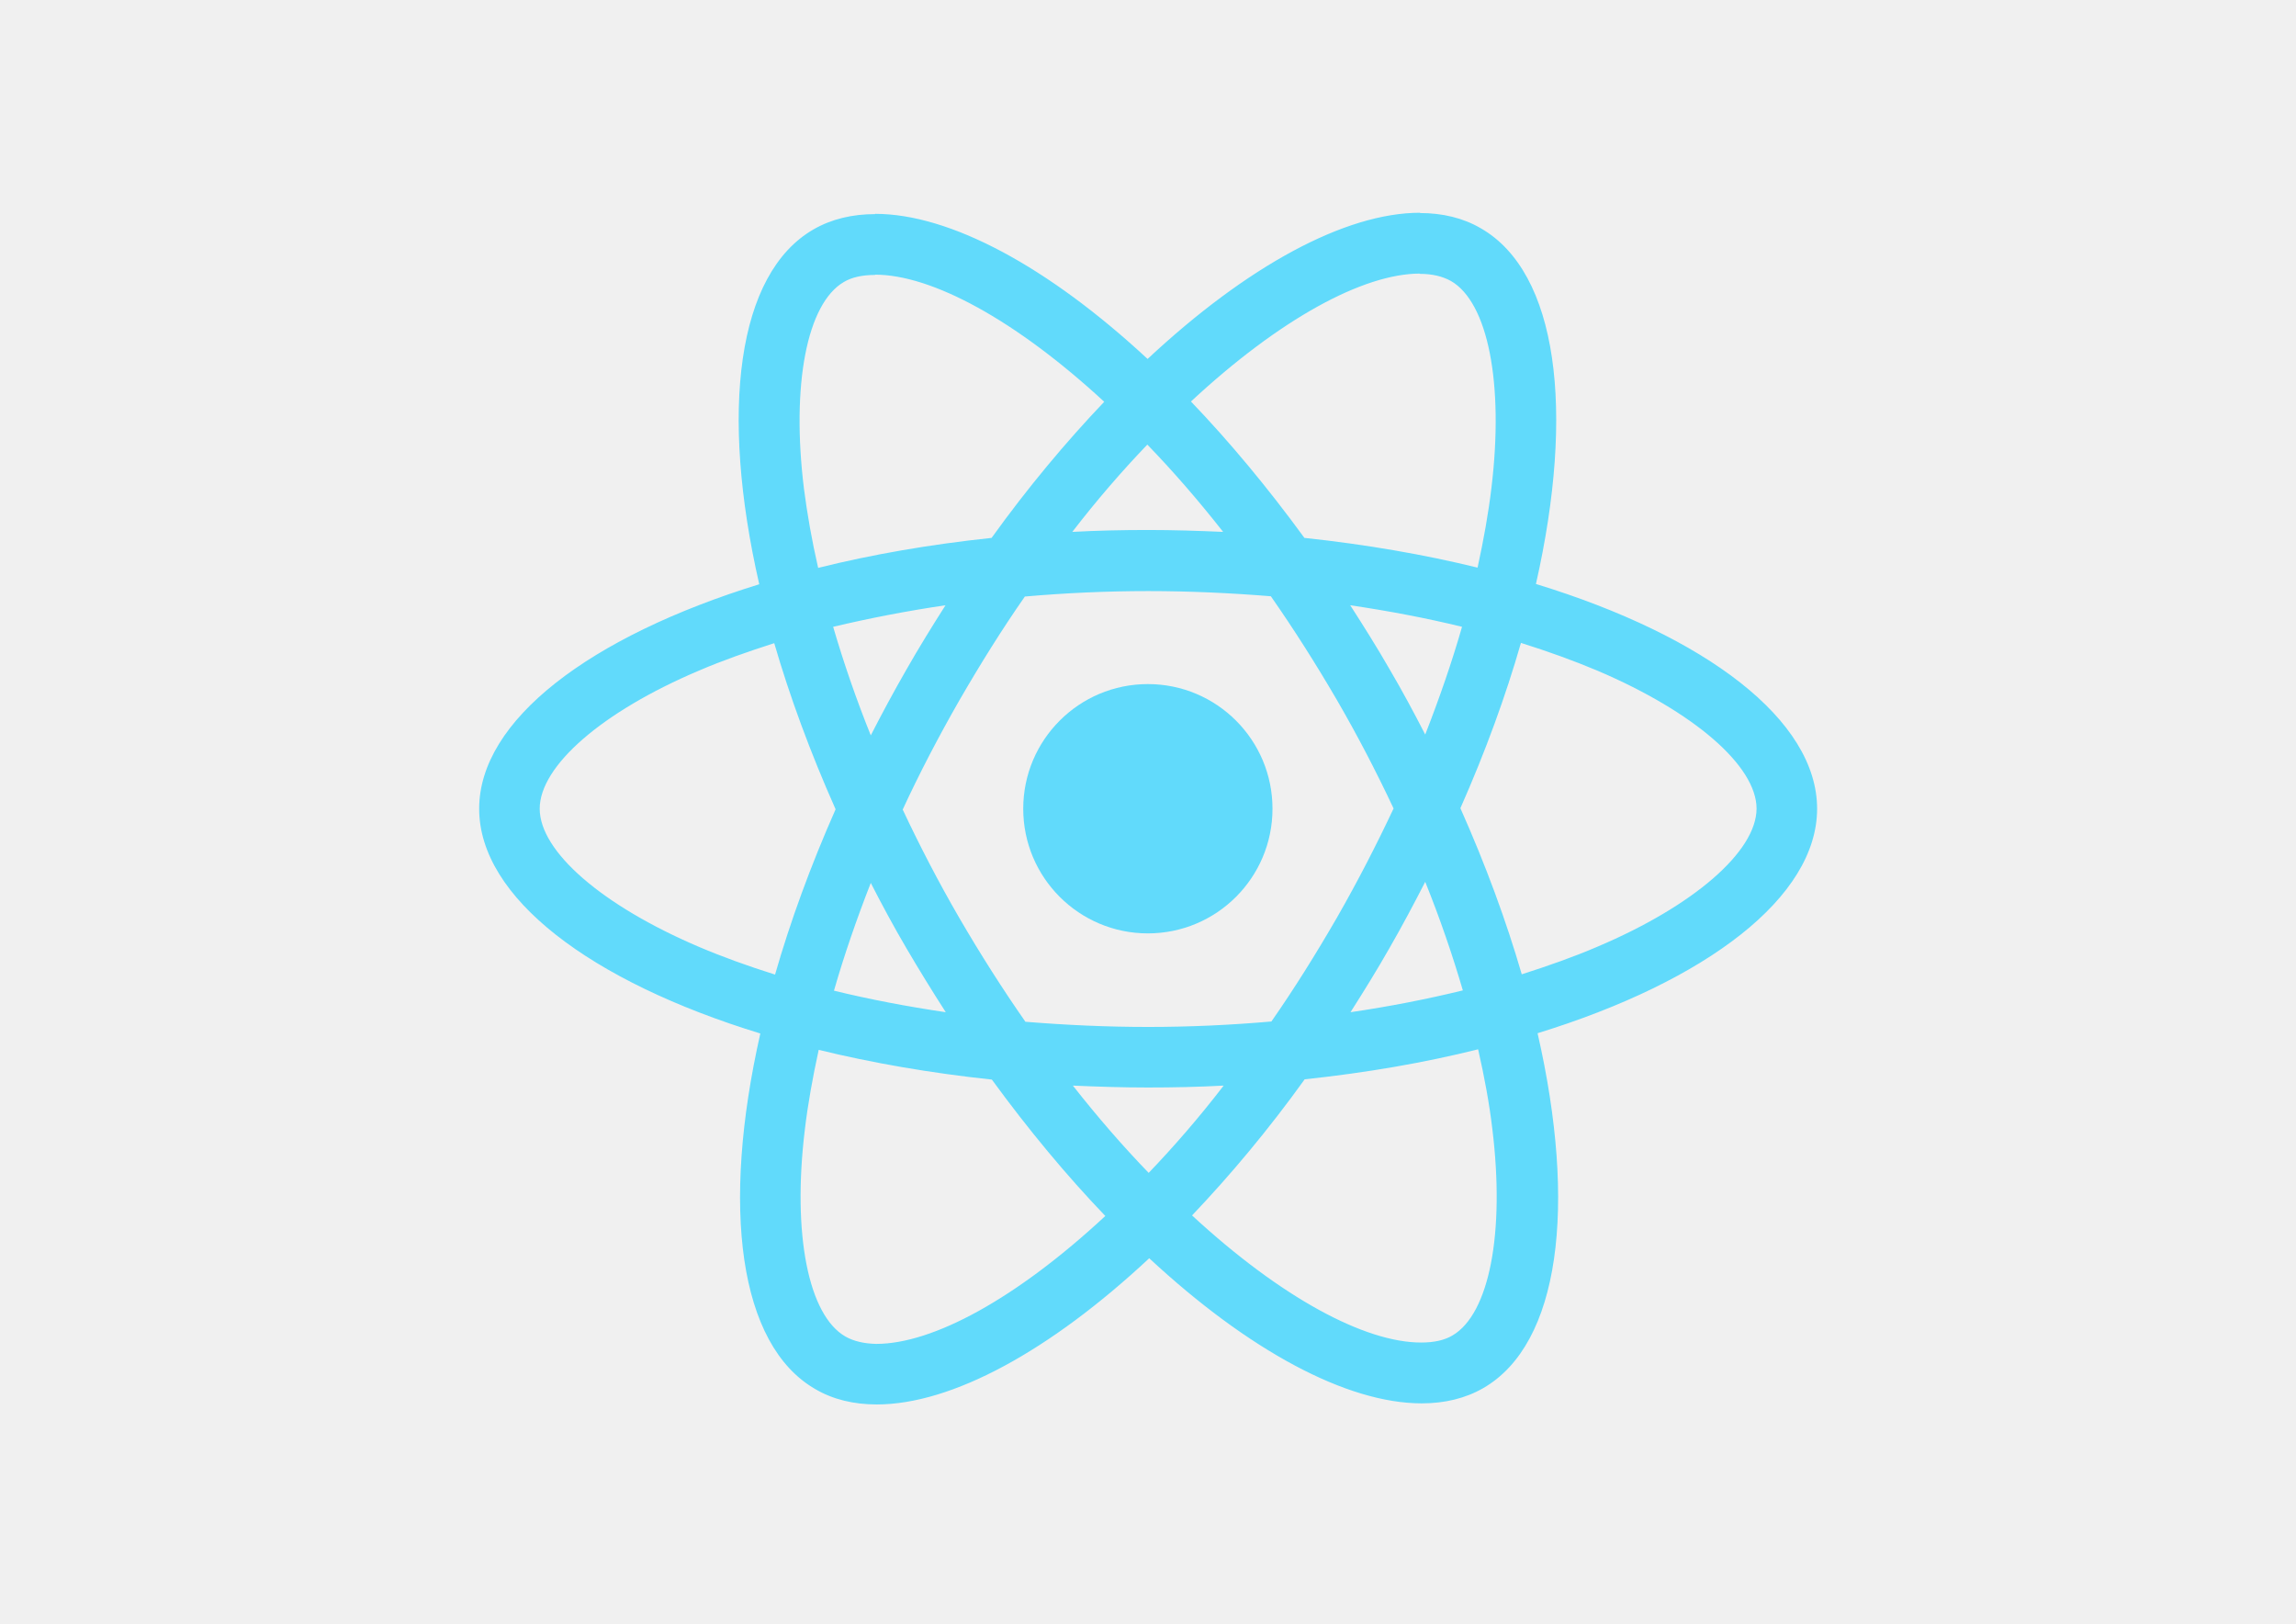
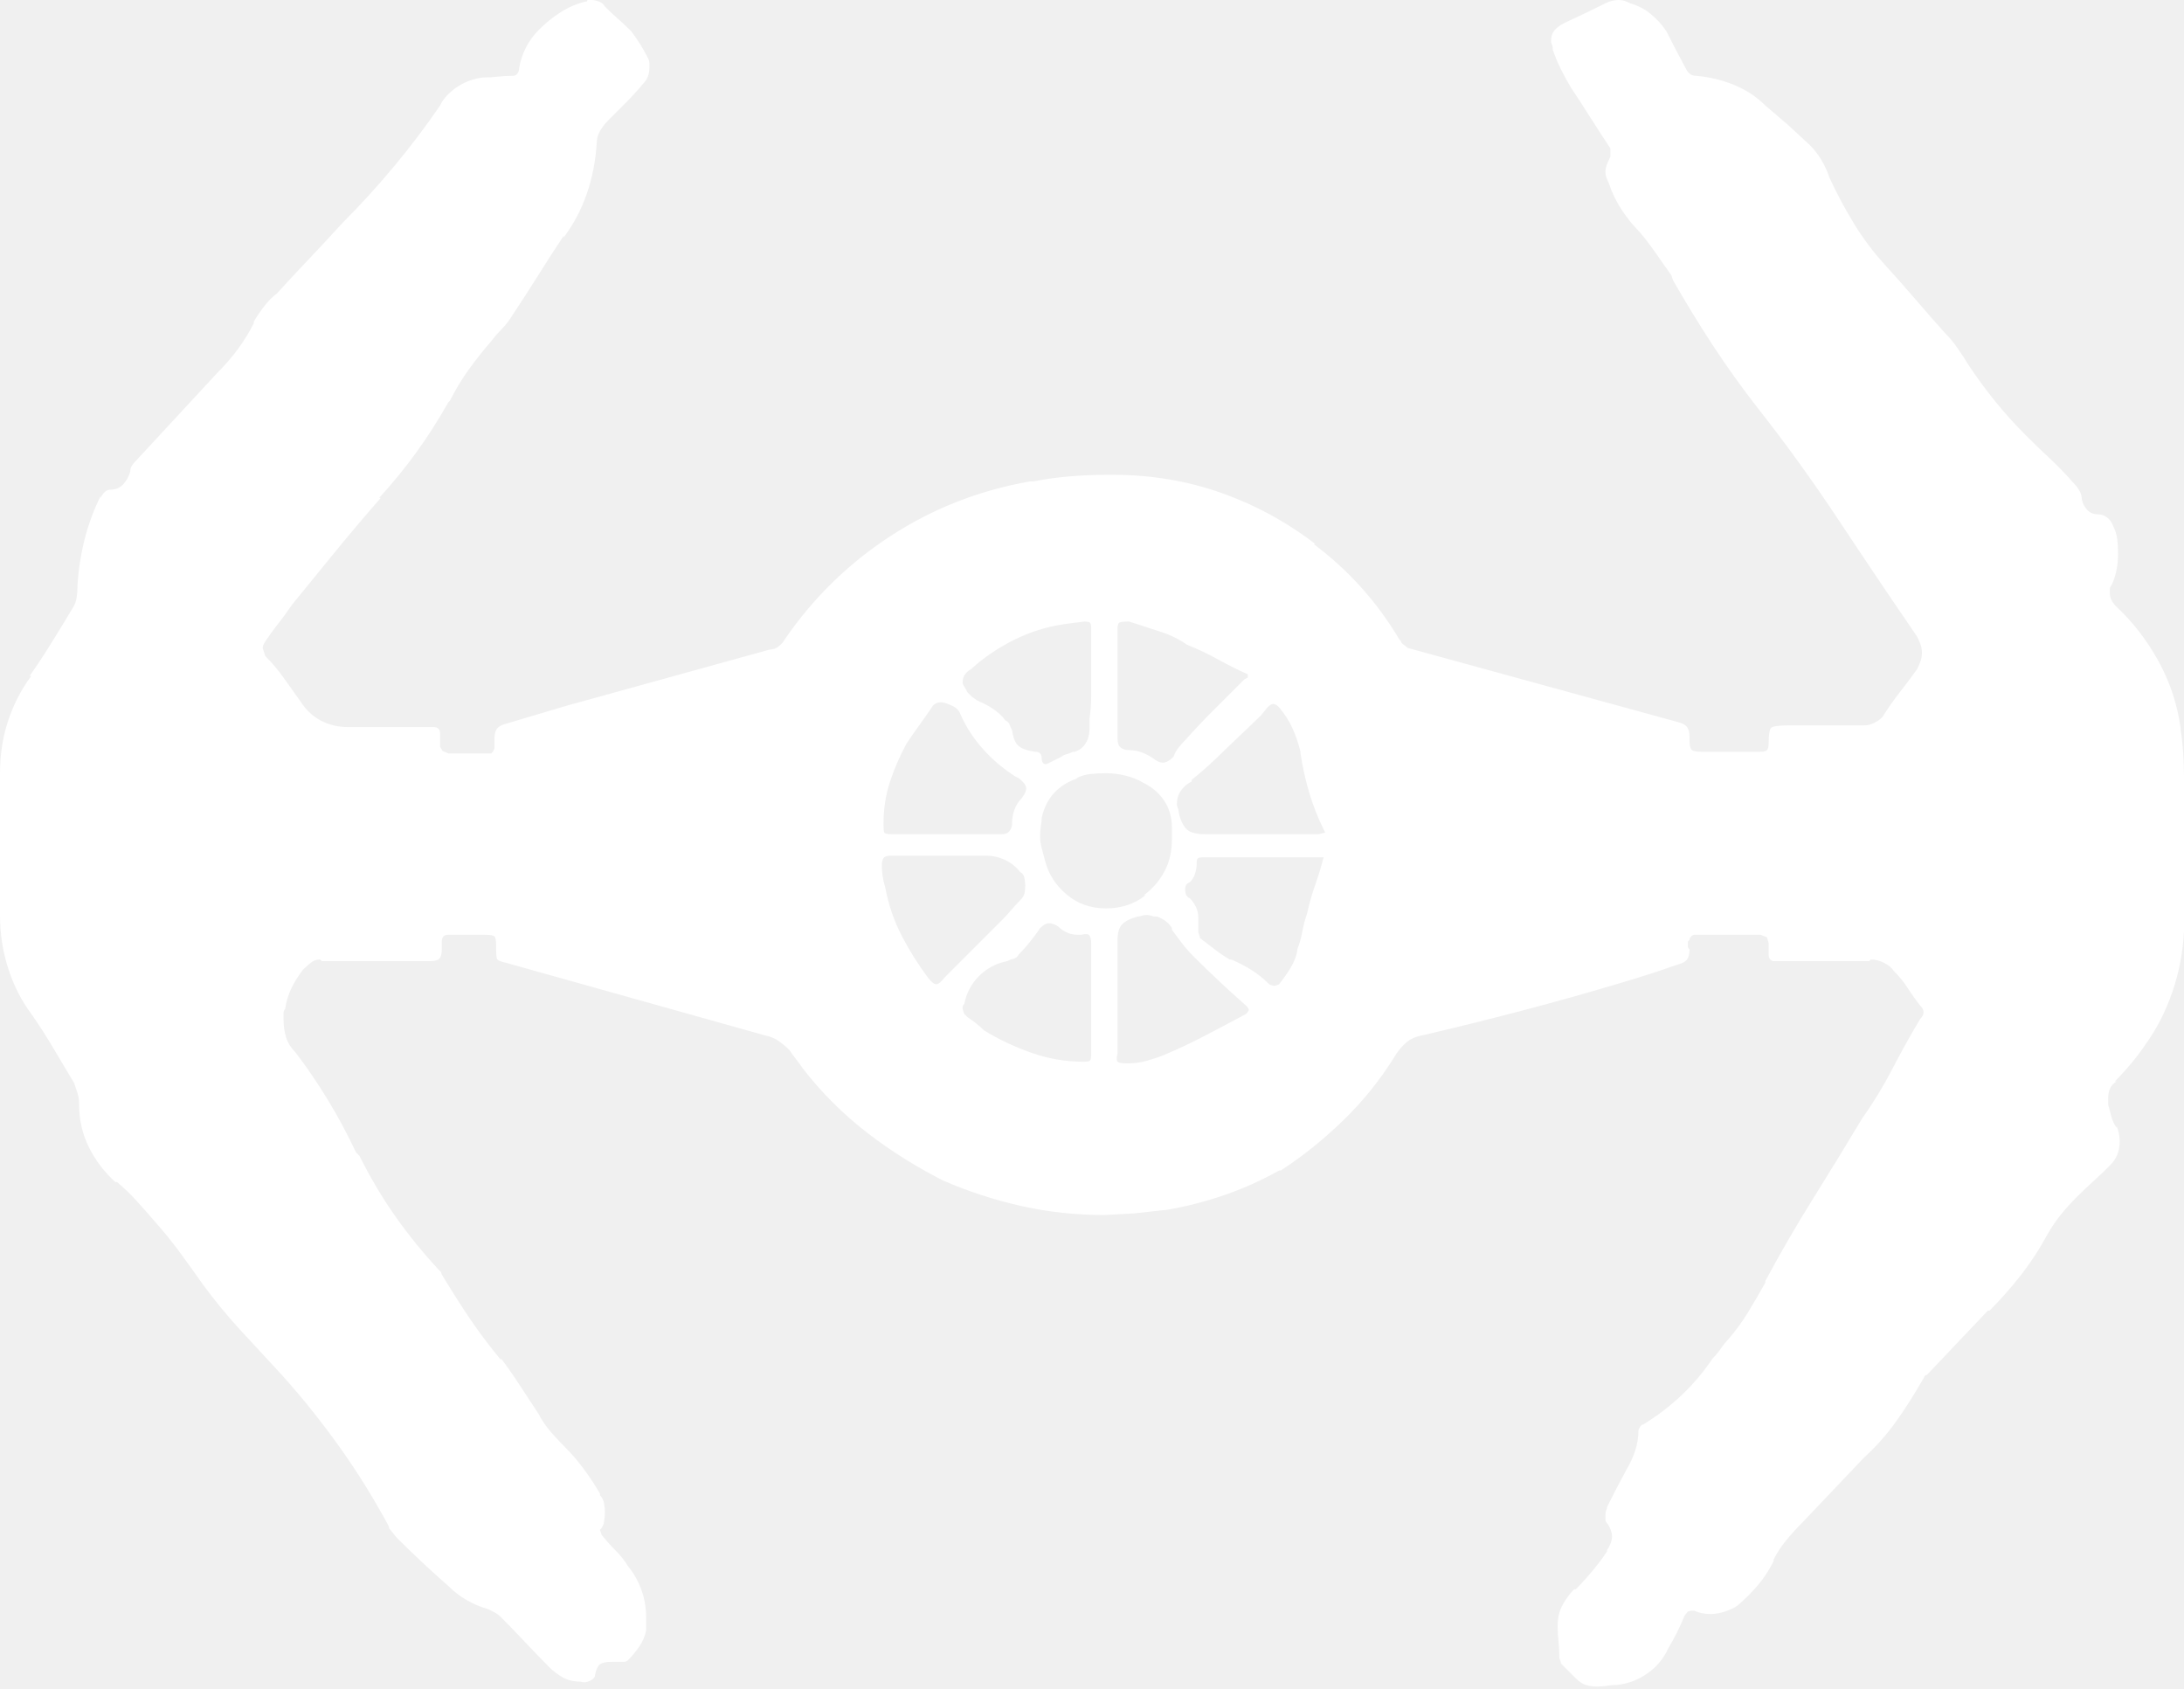
- <svg xmlns="http://www.w3.org/2000/svg" viewBox="0 0 841.9 595.3">
-   <g fill="#61DAFB">
-     <path d="M666.3 296.5c0-32.5-40.7-63.3-103.1-82.4 14.4-63.6 8-114.2-20.2-130.4-6.5-3.8-14.1-5.6-22.4-5.6v22.3c4.6 0 8.3.9 11.4 2.6 13.6 7.8 19.5 37.5 14.9 75.7-1.1 9.4-2.9 19.3-5.1 29.4-19.6-4.8-41-8.5-63.5-10.9-13.5-18.5-27.5-35.3-41.6-50 32.6-30.3 63.2-46.9 84-46.9V78c-27.5 0-63.5 19.6-99.9 53.6-36.4-33.8-72.4-53.2-99.9-53.2v22.3c20.7 0 51.4 16.5 84 46.6-14 14.7-28 31.4-41.3 49.9-22.6 2.4-44 6.1-63.6 11-2.3-10-4-19.7-5.2-29-4.7-38.2 1.1-67.9 14.6-75.8 3-1.8 6.9-2.6 11.5-2.6V78.5c-8.4 0-16 1.8-22.6 5.6-28.1 16.2-34.4 66.7-19.9 130.1-62.2 19.2-102.7 49.9-102.7 82.3 0 32.5 40.7 63.3 103.1 82.4-14.4 63.6-8 114.2 20.2 130.4 6.5 3.8 14.1 5.6 22.5 5.6 27.5 0 63.5-19.6 99.9-53.6 36.4 33.8 72.4 53.2 99.9 53.2 8.4 0 16-1.8 22.6-5.6 28.1-16.2 34.4-66.7 19.9-130.1 62-19.1 102.5-49.9 102.5-82.3zm-130.2-66.7c-3.7 12.9-8.3 26.2-13.5 39.5-4.1-8-8.4-16-13.1-24-4.6-8-9.5-15.8-14.4-23.4 14.2 2.1 27.9 4.7 41 7.9zm-45.8 106.5c-7.8 13.5-15.8 26.3-24.1 38.2-14.9 1.3-30 2-45.2 2-15.1 0-30.2-.7-45-1.9-8.3-11.9-16.4-24.6-24.2-38-7.6-13.1-14.5-26.4-20.8-39.8 6.2-13.4 13.2-26.8 20.7-39.9 7.8-13.5 15.8-26.3 24.1-38.2 14.9-1.3 30-2 45.2-2 15.1 0 30.2.7 45 1.9 8.3 11.9 16.4 24.6 24.2 38 7.6 13.1 14.5 26.4 20.8 39.8-6.3 13.4-13.2 26.8-20.7 39.9zm32.3-13c5.4 13.4 10 26.8 13.8 39.8-13.1 3.2-26.9 5.9-41.2 8 4.9-7.7 9.8-15.6 14.4-23.7 4.6-8 8.9-16.1 13-24.1zM421.2 430c-9.3-9.6-18.6-20.3-27.8-32 9 .4 18.2.7 27.5.7 9.4 0 18.7-.2 27.8-.7-9 11.7-18.3 22.4-27.5 32zm-74.4-58.9c-14.2-2.1-27.9-4.7-41-7.9 3.7-12.9 8.3-26.2 13.5-39.5 4.1 8 8.4 16 13.1 24 4.7 8 9.5 15.8 14.4 23.4zM420.7 163c9.3 9.6 18.6 20.3 27.8 32-9-.4-18.2-.7-27.5-.7-9.4 0-18.7.2-27.8.7 9-11.7 18.3-22.4 27.5-32zm-74 58.9c-4.9 7.7-9.8 15.6-14.4 23.7-4.6 8-8.9 16-13 24-5.4-13.4-10-26.8-13.8-39.8 13.1-3.1 26.9-5.8 41.2-7.9zm-90.5 125.2c-35.4-15.1-58.3-34.9-58.3-50.6 0-15.7 22.9-35.6 58.3-50.6 8.6-3.7 18-7 27.7-10.1 5.7 19.6 13.2 40 22.5 60.9-9.2 20.8-16.6 41.1-22.2 60.6-9.9-3.1-19.3-6.5-28-10.2zM310 490c-13.6-7.8-19.5-37.5-14.9-75.7 1.1-9.4 2.9-19.3 5.1-29.4 19.6 4.8 41 8.5 63.5 10.9 13.5 18.5 27.5 35.3 41.6 50-32.6 30.3-63.2 46.9-84 46.9-4.5-.1-8.3-1-11.3-2.7zm237.2-76.2c4.7 38.2-1.1 67.9-14.6 75.8-3 1.8-6.9 2.6-11.5 2.6-20.7 0-51.4-16.5-84-46.6 14-14.7 28-31.4 41.3-49.9 22.6-2.4 44-6.1 63.6-11 2.3 10.1 4.1 19.8 5.2 29.1zm38.5-66.7c-8.6 3.7-18 7-27.7 10.1-5.7-19.6-13.2-40-22.5-60.9 9.2-20.8 16.6-41.1 22.2-60.6 9.9 3.1 19.3 6.5 28.1 10.2 35.4 15.1 58.3 34.9 58.3 50.6-.1 15.7-23 35.6-58.4 50.6zM320.8 78.4z" />
-     <circle cx="420.9" cy="296.5" r="45.7" />
-     <path d="M520.5 78.1z" />
-   </g>
+ <svg xmlns="http://www.w3.org/2000/svg" width="1325" height="1024">
+   <path fill="#ffffff" d="M0 512v-43q0-17 5-32t14-27h-1q7-10 13.5-20.5T44 369q2-3 2.5-6.5t.5-6.5v-1q1-15 4.5-28.5T61 301v1q1-2 2.5-3.5T67 297q5 0 8-3.5t4-7.5q0-2 1-3.5t2-2.5l50-54q7-7 12.5-14.5T154 196v-1q3-5 6.5-9.5t7.5-7.5q10-11 20-21.5t20-21.5q16-16 31-34t28-37l1-2q4-6 10.5-10t14.5-5q5 0 9-.5t9-.5q2 0 3-1.5t1-3.5q1-6 4-12t8-11q6-6 13-10.5T355 1h1q0-1 1-1h2q2 0 4.5 1t3.5 3q4 4 8 7.5t8 7.5q3 4 5.5 8t4.5 8q1 2 1 3.5V41q0 3-1 5.5t-3 4.5q-5 6-10.5 11.5L369 73q-3 3-5 6.5t-2 7.5q-1 16-6 30.5T342 144v-1q-8 12-15.5 24T311 191q-3 5-6.5 8.5T298 207q-7 8-13.5 17T273 243l-1 1q-9 16-19.5 30.5T230 302h1q-14 16-27.5 32.5T177 367q-4 6-8 11t-8 11q-2 3-1.5 4.5l1.5 4.5q6 6 11 13l10 14q5 8 12.5 12t16.5 4h52q2 0 3 1t1 3v8l1.5 2.5 3.5 1.5h26l1-1 1-2v-6q0-4 1.5-6t5.5-3l37-11 123-34q3 0 5.5-2t3.5-4q26-38 64.5-63t84.5-33h2q10-2 21.5-3t23.5-1h3q35 0 66 11t57 31h-1q16 12 29 26.5t23 31.5l1 1q0 1 1.5 2t2.5 2l164 45q4 1 5.5 3t1.5 6v2q0 4 1 5.5t6 1.5h36q3 0 4-1t1-4q0-8 1.5-9.5t10.5-1.5h46q3 0 6-1.5t5-3.5q5-8 10.5-15t10.5-14q1-2 2-4.5t1-5.5-1-5.5-2-4.5q-24-35-47.5-70.5T1066 247q-14-18-26.5-37t-24.5-40l-1-3q-5-7-9.5-13.5T995 141q-6-6-11-13.5t-8-16.5q-1-2-1.5-3.5t-.5-3.5 1-4.5 2-4.5v-5q-6-9-12-18.5T953 53q-3-5-6-11t-5-12v-1q0-1-.5-2t-.5-2q0-4 2-6.5t6-4.5q13-6 25-12 2-1 4-1.5t4-.5 3.5.5T989 2q7 2 12.5 6.5T1011 19q6 12 12 23 1 2 2.5 3t3.5 1q12 1 23 5.5t19 12.5l14 12 13 12q4 4 7 9t5 11q7 15 15 28t18 24q10 11 19 21.5t18 20.5q4 4 7.5 9t6.5 10q8 12 16.5 22.5T1229 264q7 7 14.5 14t14.5 15q2 2 3.5 4.5t1.5 5.5q1 4 3.5 6.5t6.5 2.5q3 0 5.5 2t3.5 5q2 4 2.5 8t.5 9-1 10-3 9q-1 1-1 2.5v2.5q0 2 1 4t3 4q15 14 25.5 33t13.5 41v1q1 6 1.5 13.5t.5 14.5v94q-1 19-7 36.5t-16 31.5q-4 6-9 12t-10 11h1q-3 2-4 4.5t-1 5.5v4q1 4 2 7.5t3 6.5v-1q1 2 1.5 4.5t.5 4.5q0 5-1.5 8.5t-4.5 6.5q-5 5-10 9.5t-10 9.5-9.5 10.5-8.5 12.5q-7 13-16 24.5t-19 21.5h-1l-37 39q-1 0-1.5 1l-.5 1q-8 14-16.5 26t-19.5 22l-38 40q-5 5-9.5 10.5T1076 946v1q-4 8-9.5 14.5T1054 974q-3 2-7.5 3.5t-8.5 1.5q-3 0-5.5-.5t-4.5-1.5h-2l-2 .5-2 2.5q-2 5-4.5 10t-5.5 10q-4 9-12.5 15t-18.5 7q-3 0-6 .5t-6 .5q-4 0-7-1t-6-4l-9-9q0-1-.5-2t-.5-2q0-5-.5-9.5t-.5-8.5v-1q0-7 3-12.5t7-9.5h1q5-5 10-11t9-12v-1q1-1 2-3.5t1-4.5-1-4.5-2-3.5q-1-1-1-2.5V919q0-2 .5-3t.5-2q6-12 12-23 3-5 5-11t2-12q0-1 1-2.5t2-1.5q13-8 23.5-18t18.5-22q3-3 5-6t4-5q7-8 12.5-17t10.5-18v-1q14-26 29-50t30-49q10-14 18-29.5t17-30.5q1-1 1.5-2t.5-2-.5-2-1.5-2q-4-5-7.5-10.5T1149 589q-2-3-6-5t-8-2l-1 1h-58q-1 0-2-1t-1-3v-7l-1-3.5-4-1.5h-40q-1 0-2 1t-1 2q-1 1-1 1.5v3l1 1.5q0 4-1.5 6t-5.5 3q-17 6-34 11-30 9-60.5 17T863 628q-6 1-10 4.5t-7 8.5q-13 21-31 38.5T777 710h-1q-16 9-33.5 15t-35.5 9h-1l-18 2-18 1q-26 0-50.5-5.5T572 716l2 1q-26-13-48-30t-39-39q-2-3-4-5.5t-4-5.5q-3-3-6.5-5.5T464 628l-157-44q-5-1-5.5-2.5t-.5-5.5v-2q0-5-1-6t-6-1h-22q-2 0-3 1t-1 4v4q0 4-1.5 5.5T261 583h-66v-.5l-1-.5q-3 0-5.5 2t-4.5 4q-4 5-7 11t-4 13q-1 1-1 2.5v3.5q0 6 1.5 11t5.5 9q10 13 19.5 28.5T216 699l2 2q10 20 22 37t26 32l1.5 1.5.5 1.5q9 15 17.5 27.5T304 825v-1q6 8 11.5 16.5T327 858l1 2q3 5 7 9.5t8 8.5q6 6 11.5 13.5T364 906v1q2 2 2.5 5t.5 5q0 3-.5 6t-2.5 5l1 3q4 5 8.5 9.5t7.5 9.5q5 6 8 14t3 17v8q-1 5-4 9.5t-7 8.5q-1 1-2.5 1H371q-5 0-7 1.5t-3 6.5q0 2-3 3.5t-6 .5q-6 0-10.5-2.5t-8.5-6.5q-7-7-14.5-15T304 981q-2-2-4-3l-4-2q-7-2-13-5.5t-11-8.5q-16-14-31-29-1-1-2.5-3t-2.5-3v-1q-14-26-30.5-49T171 834q-12-13-24.5-26.5T123 779q-7-10-14-19.5T94 741q-6-7-11.5-13T71 717h-1q-10-9-16-21t-6-26v-1q0-3-1-6l-2-6q-6-10-12.5-21T19 615q-9-12-14-27.5T0 555v-43zm711-5v-5q0-9-4.5-16T694 475q-5-3-11-4.5t-12-1.5q-5 0-9.5.5T653 472h1q-9 3-14.5 9t-7.5 15q0 2-.5 5t-.5 6q0 4 1 7.5t2 7.5q3 12 13 20.5t24 8.5q7 0 13-2t11-6h-1q8-6 12.5-14.5T711 509v-2zm-139-1h36q3 0 4.5-2t1.5-4v-1q0-4 1.5-8t4.5-7q3-4 2.5-6.5T618 472l-2-1q-11-7-19.5-16.5T583 434q-1-3-3-4.5t-5-2.5q-2-1-4.5-1t-4.5 2q-4 6-8 11.5t-8 11.5q-6 11-10 23t-4 26q0 4 .5 5t4.5 1h31zm90 100v-34q0-3-1-4.5t-5-.5h-2q-4 0-7-1.5t-5-3.5q-3-2-5.5-2t-5.5 3q-2 3-5.5 7.5T618 579q-1 2-3 2.5t-4 1.5q-10 2-17 9t-9 17q-1 1-1 1.5v1.5l1 3 2 2q3 2 5.5 4t4.5 4q13 8 28.5 13.5T657 644h1q2 0 3-.5t1-3.5v-34zm0-197v-28q0-3-1-3.5t-3-.5l-8 1q-18 2-33.5 9.5T589 406q-2 1-3.5 3t-1.5 5q0 1 1 2.5t2 3.5l2.5 2.5 3.5 2.5q5 2 9.5 5t7.5 7q2 1 2.5 2.5t1.5 3.5q1 7 4 9.5t10 3.5q2 0 3 1t1 3 1 3 3 0l8-4q1-1 3-1.5t4-1.5h1q3-1 5-3t3-5q1-3 1-6v-6q1-7 1-13.5V409zm22 236q6 0 11.5-1.5T706 640q12-5 24.5-11.5T756 615q1-1 1.5-2t-1.5-3q-8-7-16-14.5T724 580q-4-4-7-8l-6-8v-1q-1-2-3.5-4t-5.5-3q-2 0-3.5-.5t-2.5-.5q-2 0-3.5.5t-2.5.5q-7 2-9.5 5t-2.5 9v69q-1 4 0 5t6 1zM570 519h-29q-4 0-5 1.5t-1 4.5.5 6.5 1.5 6.5q3 16 10 29.5t16 25.5q3 4 5 4t5-4l35-35q3-3 5.5-6t5.5-6q2-2 2.5-4t.5-5q0-2-.5-4.5T619 529q-4-5-9.5-7.5T598 519h-28zm233 1h-73q-2 0-3 .5t-1 2.5v1q0 3-1 6t-3 5q-2 1-2.5 2t-.5 3q0 1 .5 2.5t2.5 2.5q2 2 3.5 5t1.5 7v8q0 1 .5 2t.5 2q4 3 8.5 6.5t9.5 6.5h1q7 3 12.5 6.5T770 597l1 .5 2 .5 2-.5 1-.5q4-5 7-10t4-10v-1q2-5 3-10.5t3-11.5q2-9 5-17.5t5-16.5zm1-15l-1-2q-5-10-8.5-21.5T789 457v-1q-2-8-5-14.5t-8-12.5q-2-2-3.5-2t-3.5 2l-4 5-22 21q-5 5-10 9.5t-10 8.5v1q-4 2-6.5 5.5T714 488q0 1 .5 2t.5 2q1 6 4 10t12 4h69zm-47-94v-2q-9-4-18-9t-19-9q-7-5-16.5-8t-18.5-6h-1q-3 0-4.5.5T678 381v67q0 4 2 5.5t5 1.5q4 0 8 1.5t8 4.5q3 2 5.5 1.5t5.5-3.5q1-3 3-5.5t4-4.5q8-9 17-18l19-19 2-1z" />
</svg>
